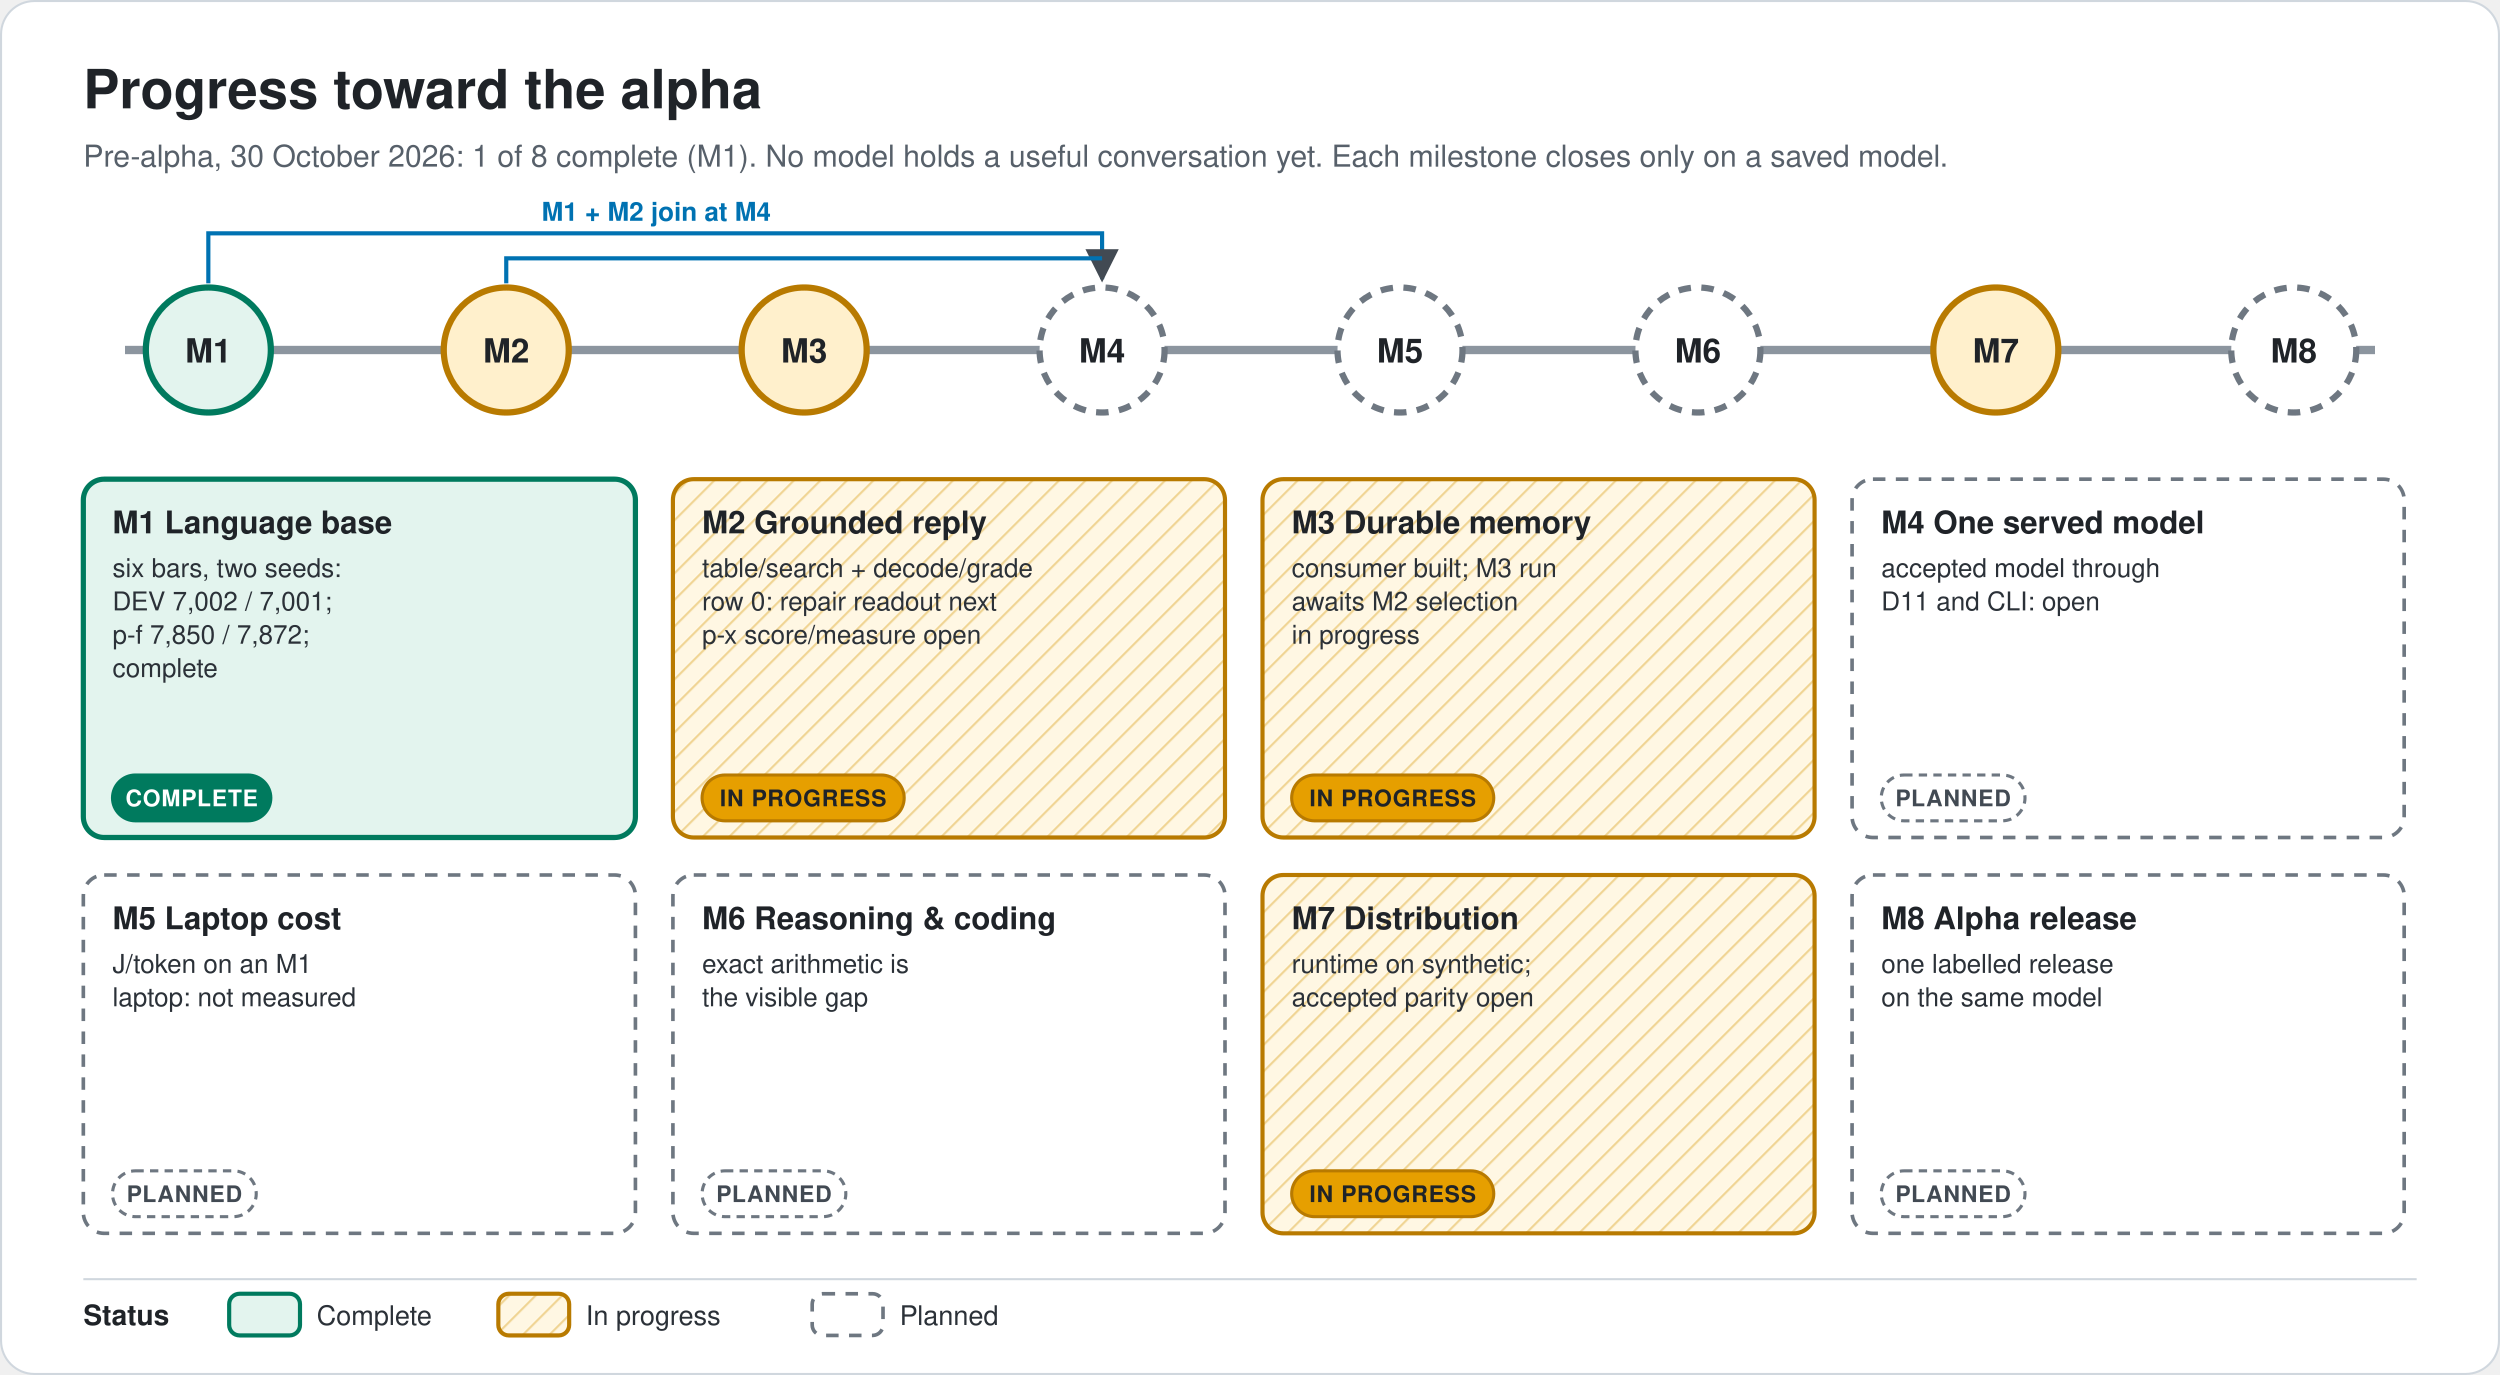
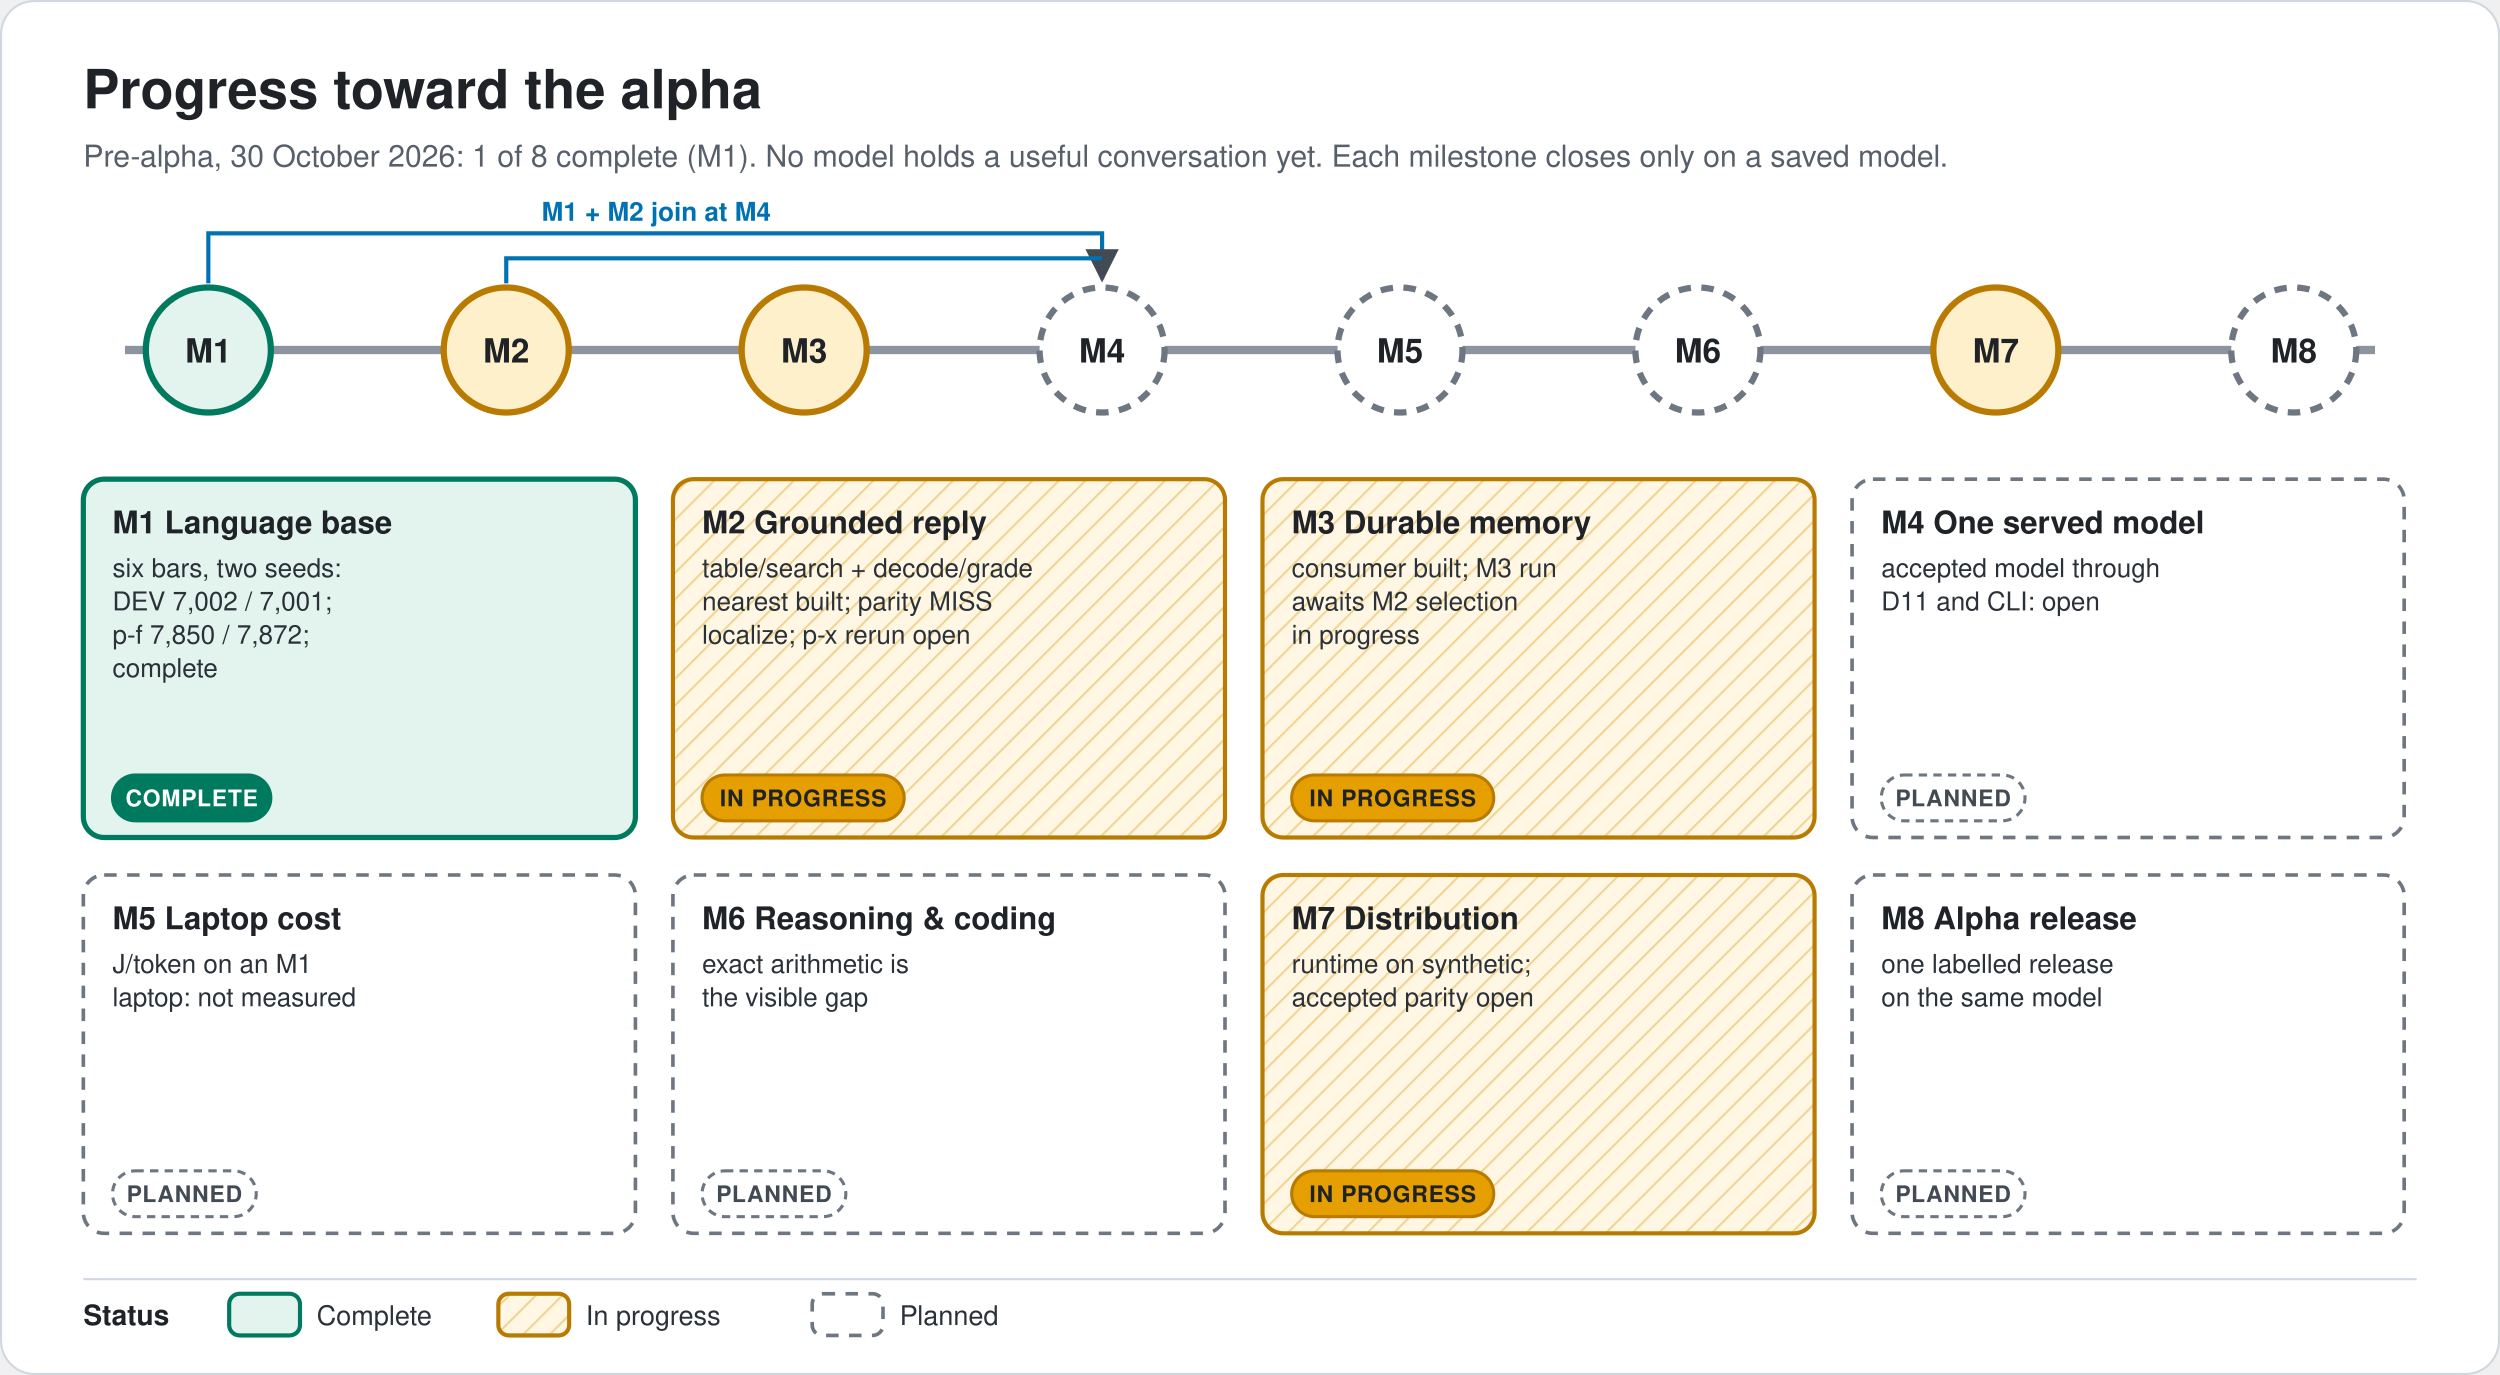
<svg xmlns="http://www.w3.org/2000/svg" viewBox="0 0 1200 660" width="1200" height="660" role="img" aria-labelledby="t d" font-family="-apple-system, BlinkMacSystemFont, 'Segoe UI', Helvetica, Arial, sans-serif">
  <defs>
    <marker id="ah" viewBox="0 0 10 10" refX="9" refY="5" markerWidth="8" markerHeight="8" orient="auto-start-reverse">
      <path d="M0,0 L10,5 L0,10 z" fill="#424A53" />
    </marker>
    <pattern id="hP" width="9" height="9" patternUnits="userSpaceOnUse" patternTransform="rotate(45)">
      <rect width="9" height="9" fill="#FFF7E3" />
      <line x1="0" y1="0" x2="0" y2="9" stroke="#F1D79A" stroke-width="2.2" />
    </pattern>
    <pattern id="hF" width="8" height="8" patternUnits="userSpaceOnUse">
      <rect width="8" height="8" fill="#F0F2F4" />
      <path d="M0,0 L8,8 M8,0 L0,8" stroke="#D3D8DD" stroke-width="1" />
    </pattern>
  </defs>
  <rect x="0.5" y="0.5" width="1199" height="659" rx="16" fill="#FFFFFF" stroke="#D0D7DE" stroke-width="1" />
  <text x="40" y="52" font-size="26" font-weight="700" fill="#1F2328" text-anchor="start">Progress toward the alpha</text>
  <text x="40" y="80" font-size="14.5" font-weight="400" fill="#57606A" text-anchor="start">Pre-alpha, 30 October 2026: 1 of 8 complete (M1). No model holds a useful conversation yet. Each milestone closes only on a saved model.</text>
  <path d="M60,168 L1140,168" fill="none" stroke="#8C959F" stroke-width="4" />
  <circle cx="100" cy="168" r="30" fill="#E3F4EE" stroke="#007A5E" stroke-width="3" />
  <text x="100" y="174" font-size="16" font-weight="700" fill="#1F2328" text-anchor="middle">M1</text>
  <circle cx="243" cy="168" r="30" fill="#FFF0CC" stroke="#B87A00" stroke-width="3" />
  <text x="243" y="174" font-size="16" font-weight="700" fill="#1F2328" text-anchor="middle">M2</text>
  <circle cx="386" cy="168" r="30" fill="#FFF0CC" stroke="#B87A00" stroke-width="3" />
  <text x="386" y="174" font-size="16" font-weight="700" fill="#1F2328" text-anchor="middle">M3</text>
  <circle cx="529" cy="168" r="30" fill="#FFFFFF" stroke="#6E7781" stroke-width="3" stroke-dasharray="6 5" />
  <text x="529" y="174" font-size="16" font-weight="700" fill="#1F2328" text-anchor="middle">M4</text>
  <circle cx="672" cy="168" r="30" fill="#FFFFFF" stroke="#6E7781" stroke-width="3" stroke-dasharray="6 5" />
  <text x="672" y="174" font-size="16" font-weight="700" fill="#1F2328" text-anchor="middle">M5</text>
  <circle cx="815" cy="168" r="30" fill="#FFFFFF" stroke="#6E7781" stroke-width="3" stroke-dasharray="6 5" />
  <text x="815" y="174" font-size="16" font-weight="700" fill="#1F2328" text-anchor="middle">M6</text>
  <circle cx="958" cy="168" r="30" fill="#FFF0CC" stroke="#B87A00" stroke-width="3" />
  <text x="958" y="174" font-size="16" font-weight="700" fill="#1F2328" text-anchor="middle">M7</text>
  <circle cx="1101" cy="168" r="30" fill="#FFFFFF" stroke="#6E7781" stroke-width="3" stroke-dasharray="6 5" />
  <text x="1101" y="174" font-size="16" font-weight="700" fill="#1F2328" text-anchor="middle">M8</text>
  <path d="M100,136 L100,112 L529,112 L529,134" fill="none" stroke="#0072B2" stroke-width="2" marker-end="url(#ah)" />
  <path d="M243,136 L243,124 L529,124" fill="none" stroke="#0072B2" stroke-width="2" />
  <text x="315" y="106" font-size="12.5" font-weight="700" fill="#0072B2" text-anchor="middle">M1 + M2 join at M4</text>
  <rect x="40" y="230" width="265" height="172" rx="10" fill="#E3F4EE" stroke="#007A5E" stroke-width="2.5" />
  <text x="54" y="256" font-size="15" font-weight="700" fill="#1F2328" text-anchor="start">M1  Language base</text>
  <text x="54" y="277" font-size="12.5" font-weight="400" fill="#2B3138" text-anchor="start">six bars, two seeds:</text>
  <text x="54" y="293" font-size="12.5" font-weight="400" fill="#2B3138" text-anchor="start">DEV 7,002 / 7,001;</text>
  <text x="54" y="309" font-size="12.5" font-weight="400" fill="#2B3138" text-anchor="start">p-f 7,850 / 7,872;</text>
  <text x="54" y="325" font-size="12.5" font-weight="400" fill="#2B3138" text-anchor="start">complete</text>
  <rect x="54" y="372" width="76" height="22" rx="11" fill="#007A5E" stroke="#007A5E" stroke-width="1.5" />
  <text x="92" y="387" font-size="11" font-weight="700" fill="#FFFFFF" text-anchor="middle" letter-spacing="0.4">COMPLETE</text>
  <rect x="323" y="230" width="265" height="172" rx="10" fill="url(#hP)" stroke="#B87A00" stroke-width="2" />
  <text x="337" y="256" font-size="15" font-weight="700" fill="#1F2328" text-anchor="start">M2  Grounded reply</text>
  <text x="337" y="277" font-size="12.5" font-weight="400" fill="#2B3138" text-anchor="start">table/search + decode/grade</text>
-   <text x="337" y="293" font-size="12.5" font-weight="400" fill="#2B3138" text-anchor="start">row 0: repair readout next</text>
-   <text x="337" y="309" font-size="12.5" font-weight="400" fill="#2B3138" text-anchor="start">p-x score/measure open</text>
+   <text x="337" y="293" font-size="12.5" font-weight="400" fill="#2B3138" text-anchor="start">nearest built; parity MISS</text>
+   <text x="337" y="309" font-size="12.5" font-weight="400" fill="#2B3138" text-anchor="start">localize; p-x rerun open</text>
  <rect x="337" y="372" width="97" height="22" rx="11" fill="#E69F00" stroke="#B87A00" stroke-width="1.5" />
  <text x="385.5" y="387" font-size="11" font-weight="700" fill="#1F2328" text-anchor="middle" letter-spacing="0.4">IN PROGRESS</text>
  <rect x="606" y="230" width="265" height="172" rx="10" fill="url(#hP)" stroke="#B87A00" stroke-width="2" />
  <text x="620" y="256" font-size="15" font-weight="700" fill="#1F2328" text-anchor="start">M3  Durable memory</text>
  <text x="620" y="277" font-size="12.5" font-weight="400" fill="#2B3138" text-anchor="start">consumer built; M3 run</text>
  <text x="620" y="293" font-size="12.5" font-weight="400" fill="#2B3138" text-anchor="start">awaits M2 selection</text>
  <text x="620" y="309" font-size="12.5" font-weight="400" fill="#2B3138" text-anchor="start">in progress</text>
  <rect x="620" y="372" width="97" height="22" rx="11" fill="#E69F00" stroke="#B87A00" stroke-width="1.5" />
  <text x="668.5" y="387" font-size="11" font-weight="700" fill="#1F2328" text-anchor="middle" letter-spacing="0.4">IN PROGRESS</text>
  <rect x="889" y="230" width="265" height="172" rx="10" fill="#FFFFFF" stroke="#6E7781" stroke-width="1.75" stroke-dasharray="6 5" />
  <text x="903" y="256" font-size="15" font-weight="700" fill="#1F2328" text-anchor="start">M4  One served model</text>
  <text x="903" y="277" font-size="12.5" font-weight="400" fill="#2B3138" text-anchor="start">accepted model through</text>
  <text x="903" y="293" font-size="12.5" font-weight="400" fill="#2B3138" text-anchor="start">D11 and CLI: open</text>
  <rect x="903" y="372" width="69" height="22" rx="11" fill="#FFFFFF" stroke="#6E7781" stroke-width="1.5" stroke-dasharray="4 3" />
  <text x="937.5" y="387" font-size="11" font-weight="700" fill="#424A53" text-anchor="middle" letter-spacing="0.4">PLANNED</text>
  <rect x="40" y="420" width="265" height="172" rx="10" fill="#FFFFFF" stroke="#6E7781" stroke-width="1.75" stroke-dasharray="6 5" />
  <text x="54" y="446" font-size="15" font-weight="700" fill="#1F2328" text-anchor="start">M5  Laptop cost</text>
  <text x="54" y="467" font-size="12.5" font-weight="400" fill="#2B3138" text-anchor="start">J/token on an M1</text>
  <text x="54" y="483" font-size="12.5" font-weight="400" fill="#2B3138" text-anchor="start">laptop: not measured</text>
  <rect x="54" y="562" width="69" height="22" rx="11" fill="#FFFFFF" stroke="#6E7781" stroke-width="1.5" stroke-dasharray="4 3" />
  <text x="88.5" y="577" font-size="11" font-weight="700" fill="#424A53" text-anchor="middle" letter-spacing="0.4">PLANNED</text>
  <rect x="323" y="420" width="265" height="172" rx="10" fill="#FFFFFF" stroke="#6E7781" stroke-width="1.75" stroke-dasharray="6 5" />
  <text x="337" y="446" font-size="15" font-weight="700" fill="#1F2328" text-anchor="start">M6  Reasoning &amp; coding</text>
  <text x="337" y="467" font-size="12.5" font-weight="400" fill="#2B3138" text-anchor="start">exact arithmetic is</text>
  <text x="337" y="483" font-size="12.5" font-weight="400" fill="#2B3138" text-anchor="start">the visible gap</text>
  <rect x="337" y="562" width="69" height="22" rx="11" fill="#FFFFFF" stroke="#6E7781" stroke-width="1.5" stroke-dasharray="4 3" />
  <text x="371.5" y="577" font-size="11" font-weight="700" fill="#424A53" text-anchor="middle" letter-spacing="0.4">PLANNED</text>
  <rect x="606" y="420" width="265" height="172" rx="10" fill="url(#hP)" stroke="#B87A00" stroke-width="2" />
  <text x="620" y="446" font-size="15" font-weight="700" fill="#1F2328" text-anchor="start">M7  Distribution</text>
  <text x="620" y="467" font-size="12.5" font-weight="400" fill="#2B3138" text-anchor="start">runtime on synthetic;</text>
  <text x="620" y="483" font-size="12.5" font-weight="400" fill="#2B3138" text-anchor="start">accepted parity open</text>
  <rect x="620" y="562" width="97" height="22" rx="11" fill="#E69F00" stroke="#B87A00" stroke-width="1.5" />
  <text x="668.5" y="577" font-size="11" font-weight="700" fill="#1F2328" text-anchor="middle" letter-spacing="0.4">IN PROGRESS</text>
  <rect x="889" y="420" width="265" height="172" rx="10" fill="#FFFFFF" stroke="#6E7781" stroke-width="1.75" stroke-dasharray="6 5" />
  <text x="903" y="446" font-size="15" font-weight="700" fill="#1F2328" text-anchor="start">M8  Alpha release</text>
  <text x="903" y="467" font-size="12.5" font-weight="400" fill="#2B3138" text-anchor="start">one labelled release</text>
  <text x="903" y="483" font-size="12.5" font-weight="400" fill="#2B3138" text-anchor="start">on the same model</text>
  <rect x="903" y="562" width="69" height="22" rx="11" fill="#FFFFFF" stroke="#6E7781" stroke-width="1.5" stroke-dasharray="4 3" />
  <text x="937.5" y="577" font-size="11" font-weight="700" fill="#424A53" text-anchor="middle" letter-spacing="0.4">PLANNED</text>
  <path d="M40,614 L1160,614" fill="none" stroke="#D0D7DE" stroke-width="1" />
  <text x="40" y="636" font-size="13.5" font-weight="700" fill="#1F2328" text-anchor="start">Status</text>
  <rect x="110" y="621" width="34" height="20" rx="5" fill="#E3F4EE" stroke="#007A5E" stroke-width="2" />
  <text x="152" y="636" font-size="13" font-weight="400" fill="#2B3138" text-anchor="start">Complete</text>
  <rect x="239.2" y="621" width="34" height="20" rx="5" fill="url(#hP)" stroke="#B87A00" stroke-width="2" />
  <text x="281.2" y="636" font-size="13" font-weight="400" fill="#2B3138" text-anchor="start">In progress</text>
  <rect x="389.85" y="621" width="34" height="20" rx="5" fill="#FFFFFF" stroke="#6E7781" stroke-width="1.75" stroke-dasharray="6 5" />
  <text x="431.85" y="636" font-size="13" font-weight="400" fill="#2B3138" text-anchor="start">Planned</text>
</svg>
